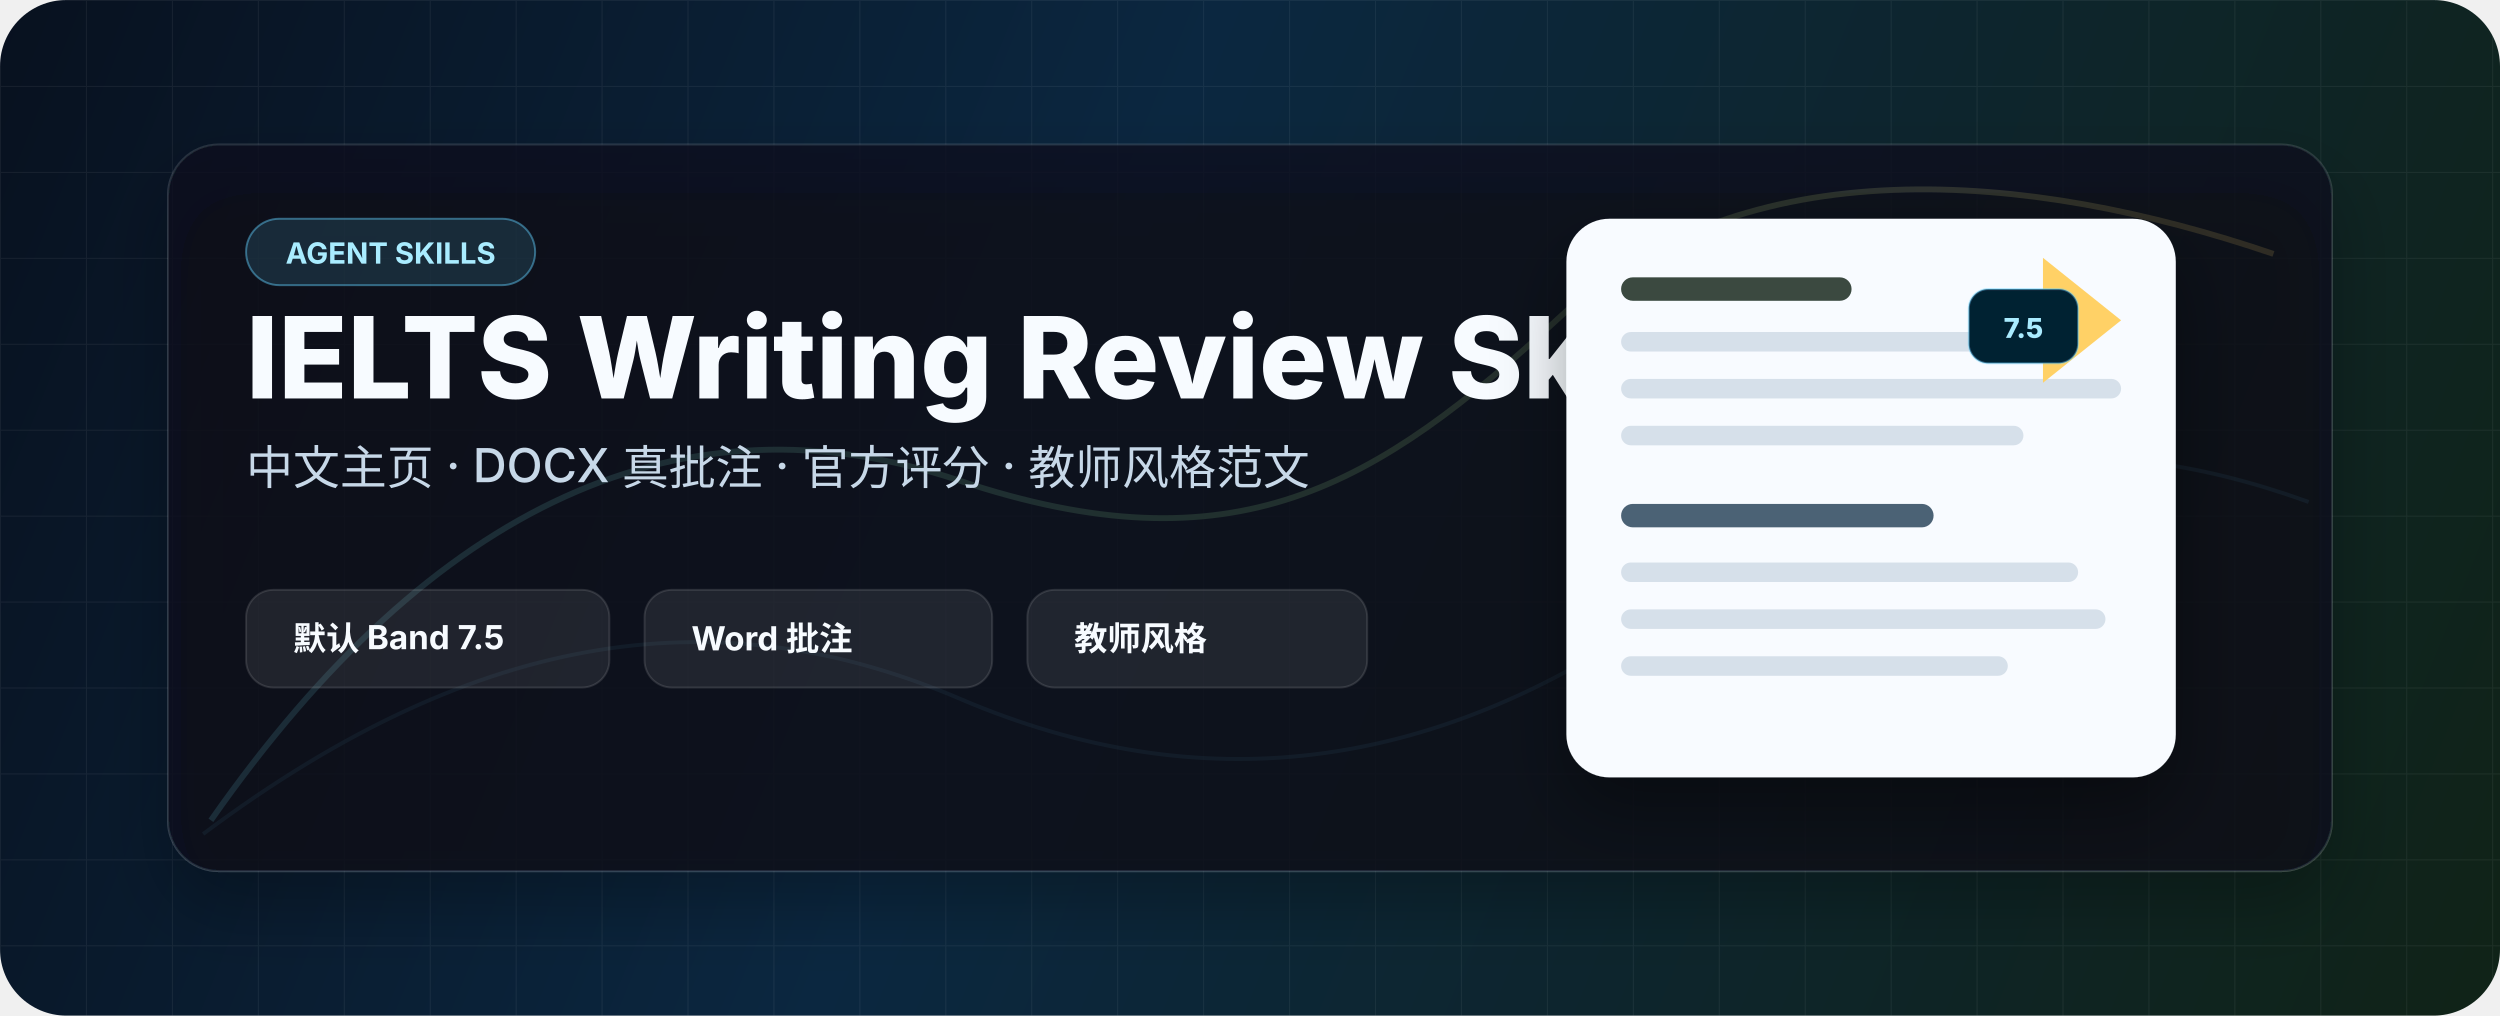
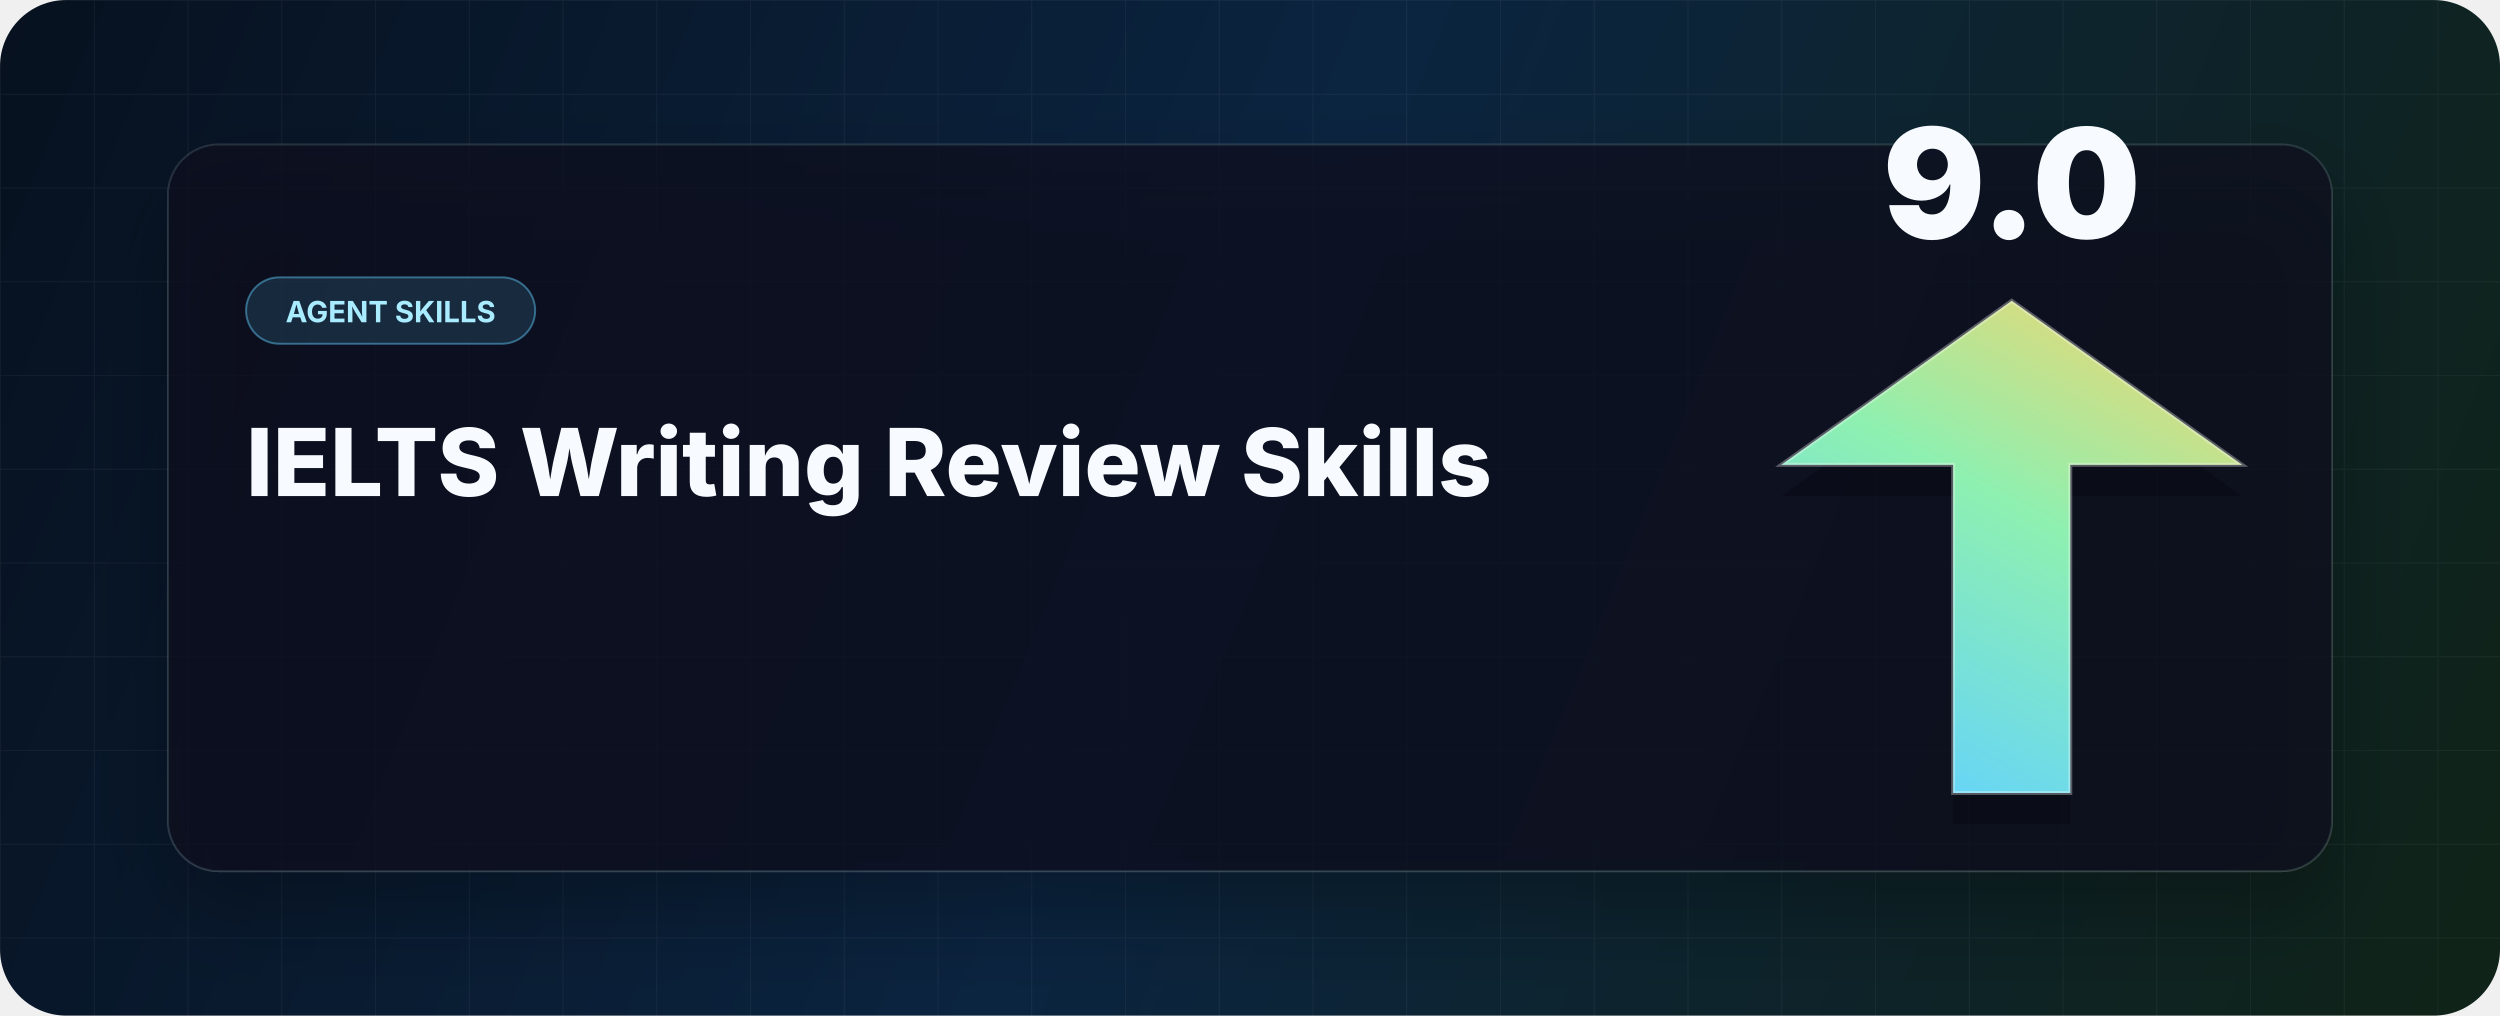
- <svg xmlns="http://www.w3.org/2000/svg" width="1280" height="520" viewBox="0 0 1280 520" fill="none" role="img" aria-labelledby="title desc">
+ <svg xmlns="http://www.w3.org/2000/svg" width="1280" height="520" viewBox="0 0 1280 520" fill="none" role="img" aria-labelledby="title">
  <defs>
    <linearGradient id="bg" x1="0" y1="0" x2="1280" y2="520" gradientUnits="userSpaceOnUse">
-       <stop offset="0" stop-color="#08111f" />
-       <stop offset="0.42" stop-color="#0b2740" />
+       <stop offset="0" stop-color="#07111f" />
+       <stop offset="0.48" stop-color="#0b2440" />
      <stop offset="1" stop-color="#102317" />
    </linearGradient>
-     <linearGradient id="accent" x1="148" y1="80" x2="1120" y2="440" gradientUnits="userSpaceOnUse">
+     <linearGradient id="arrow" x1="916" y1="384" x2="1068" y2="104" gradientUnits="userSpaceOnUse">
      <stop offset="0" stop-color="#62d2ff" />
-       <stop offset="0.5" stop-color="#8ef0b0" />
+       <stop offset="0.52" stop-color="#8ef0b0" />
      <stop offset="1" stop-color="#ffd166" />
    </linearGradient>
    <filter id="shadow" x="-20%" y="-20%" width="140%" height="140%" color-interpolation-filters="sRGB">
-       <feDropShadow dx="0" dy="18" stdDeviation="18" flood-color="#000000" flood-opacity="0.35" />
+       <feDropShadow dx="0" dy="22" stdDeviation="22" flood-color="#000000" flood-opacity="0.38" />
    </filter>
-     <pattern id="grid" width="44" height="44" patternUnits="userSpaceOnUse">
-       <path d="M44 0H0V44" stroke="#ffffff" stroke-opacity="0.055" stroke-width="1" />
+     <pattern id="grid" width="48" height="48" patternUnits="userSpaceOnUse">
+       <path d="M48 0H0V48" stroke="#ffffff" stroke-opacity="0.045" stroke-width="1" />
    </pattern>
  </defs>
  <rect width="1280" height="520" rx="34" fill="url(#bg)" />
  <rect width="1280" height="520" rx="34" fill="url(#grid)" />
-   <path d="M108 420C222 257 350 199 491 246C632 293 704 250 799 162C893 75 1038 87 1164 130" stroke="url(#accent)" stroke-width="3" stroke-opacity="0.85" />
-   <path d="M104 427C247 320 371 306 492 358C614 410 733 396 850 314C967 232 1063 214 1182 257" stroke="#62d2ff" stroke-width="2" stroke-opacity="0.35" />
  <g filter="url(#shadow)">
-     <rect x="86" y="74" width="1108" height="372" rx="26" fill="#08111f" fill-opacity="0.76" stroke="#ffffff" stroke-opacity="0.12" />
+     <rect x="86" y="74" width="1108" height="372" rx="26" fill="#08111f" fill-opacity="0.72" stroke="#ffffff" stroke-opacity="0.12" />
  </g>
-   <g transform="translate(126 112)">
+   <g transform="translate(126 142)">
    <rect x="0" y="0" width="148" height="34" rx="17" fill="#62d2ff" fill-opacity="0.14" stroke="#62d2ff" stroke-opacity="0.45" />
    <text x="74" y="23" text-anchor="middle" font-family="Inter, ui-sans-serif, system-ui, -apple-system, BlinkMacSystemFont, Segoe UI, sans-serif" font-size="15" font-weight="700" fill="#a9ecff">AGENT SKILLS</text>
-     <text x="0" y="92" font-family="Inter, ui-sans-serif, system-ui, -apple-system, BlinkMacSystemFont, Segoe UI, sans-serif" font-size="58" font-weight="800" fill="#f7fbff" letter-spacing="0">IELTS Writing Review Skills</text>
-     <text x="0" y="136" font-family="Inter, ui-sans-serif, system-ui, -apple-system, BlinkMacSystemFont, Segoe UI, sans-serif" font-size="24" font-weight="500" fill="#c7d8e8">中文主页 · DOCX 真批注 · 官方评分 · 教师风格范文</text>
-     <g transform="translate(0 190)">
-       <rect x="0" y="0" width="186" height="50" rx="14" fill="#ffffff" fill-opacity="0.08" stroke="#ffffff" stroke-opacity="0.12" />
-       <text x="24" y="31" font-family="Inter, ui-sans-serif, system-ui, -apple-system, BlinkMacSystemFont, Segoe UI, sans-serif" font-size="17" font-weight="700" fill="#f7fbff">默认 Band 7.5</text>
-       <rect x="204" y="0" width="178" height="50" rx="14" fill="#ffffff" fill-opacity="0.08" stroke="#ffffff" stroke-opacity="0.12" />
-       <text x="228" y="31" font-family="Inter, ui-sans-serif, system-ui, -apple-system, BlinkMacSystemFont, Segoe UI, sans-serif" font-size="17" font-weight="700" fill="#f7fbff">Word 批注</text>
-       <rect x="400" y="0" width="174" height="50" rx="14" fill="#ffffff" fill-opacity="0.08" stroke="#ffffff" stroke-opacity="0.12" />
-       <text x="424" y="31" font-family="Inter, ui-sans-serif, system-ui, -apple-system, BlinkMacSystemFont, Segoe UI, sans-serif" font-size="17" font-weight="700" fill="#f7fbff">教师风格</text>
-     </g>
+     <text x="0" y="112" font-family="Inter, ui-sans-serif, system-ui, -apple-system, BlinkMacSystemFont, Segoe UI, sans-serif" font-size="48" font-weight="800" fill="#f7fbff" letter-spacing="0">IELTS Writing Review Skills</text>
  </g>
-   <g transform="translate(802 112)" filter="url(#shadow)">
-     <rect x="0" y="0" width="312" height="286" rx="22" fill="#f8fbff" />
-     <rect x="28" y="30" width="118" height="12" rx="6" fill="#102317" fill-opacity="0.82" />
-     <rect x="28" y="58" width="228" height="10" rx="5" fill="#d6e0ea" />
-     <rect x="28" y="82" width="256" height="10" rx="5" fill="#d6e0ea" />
-     <rect x="28" y="106" width="206" height="10" rx="5" fill="#d6e0ea" />
-     <rect x="28" y="146" width="160" height="12" rx="6" fill="#0b2740" fill-opacity="0.72" />
-     <rect x="28" y="176" width="234" height="10" rx="5" fill="#d6e0ea" />
-     <rect x="28" y="200" width="248" height="10" rx="5" fill="#d6e0ea" />
-     <rect x="28" y="224" width="198" height="10" rx="5" fill="#d6e0ea" />
-     <path d="M244 20L284 52L244 84V20Z" fill="#ffd166" />
-     <rect x="206" y="36" width="56" height="38" rx="10" fill="#062033" stroke="#62d2ff" stroke-opacity="0.42" />
-     <text x="234" y="61" text-anchor="middle" font-family="Inter, ui-sans-serif, system-ui, -apple-system, BlinkMacSystemFont, Segoe UI, sans-serif" font-size="14" font-weight="800" fill="#a9ecff">7.5</text>
+   <g>
+     <text x="1030" y="122" text-anchor="middle" font-family="Inter, ui-sans-serif, system-ui, -apple-system, BlinkMacSystemFont, Segoe UI, sans-serif" font-size="78" font-weight="900" fill="#f7fbff" letter-spacing="0">9.0</text>
+     <path d="M1000 406H1060V238H1148L1030 154L912 238H1000V406Z" fill="#000000" fill-opacity="0.22" transform="translate(0 16)" />
+     <path d="M1000 406H1060V238H1148L1030 154L912 238H1000V406Z" fill="url(#arrow)" />
+     <path d="M1000 406H1060V238H1148L1030 154L912 238H1000V406Z" stroke="#ffffff" stroke-opacity="0.32" stroke-width="2" />
  </g>
</svg>
